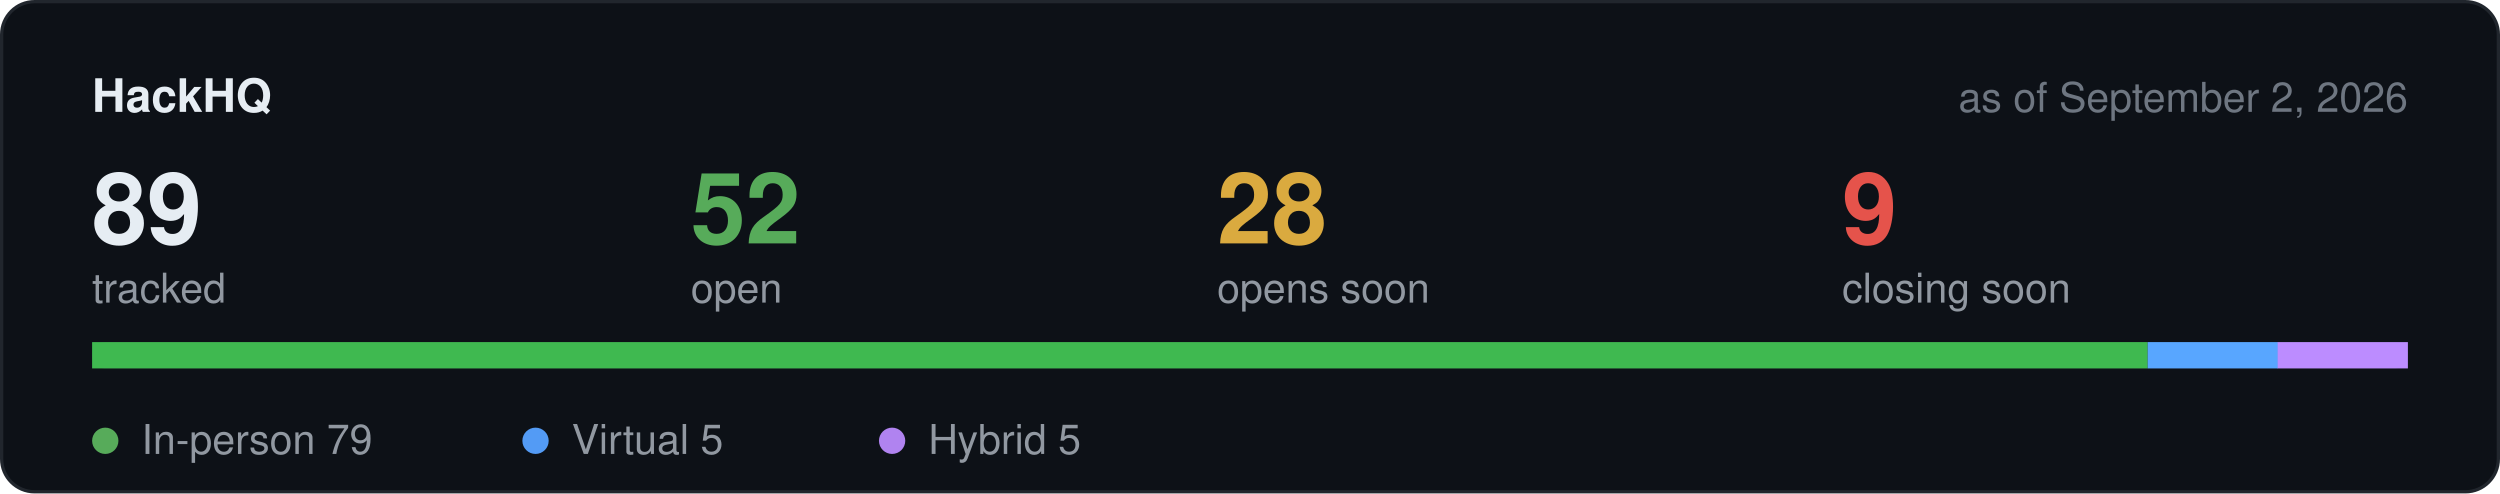
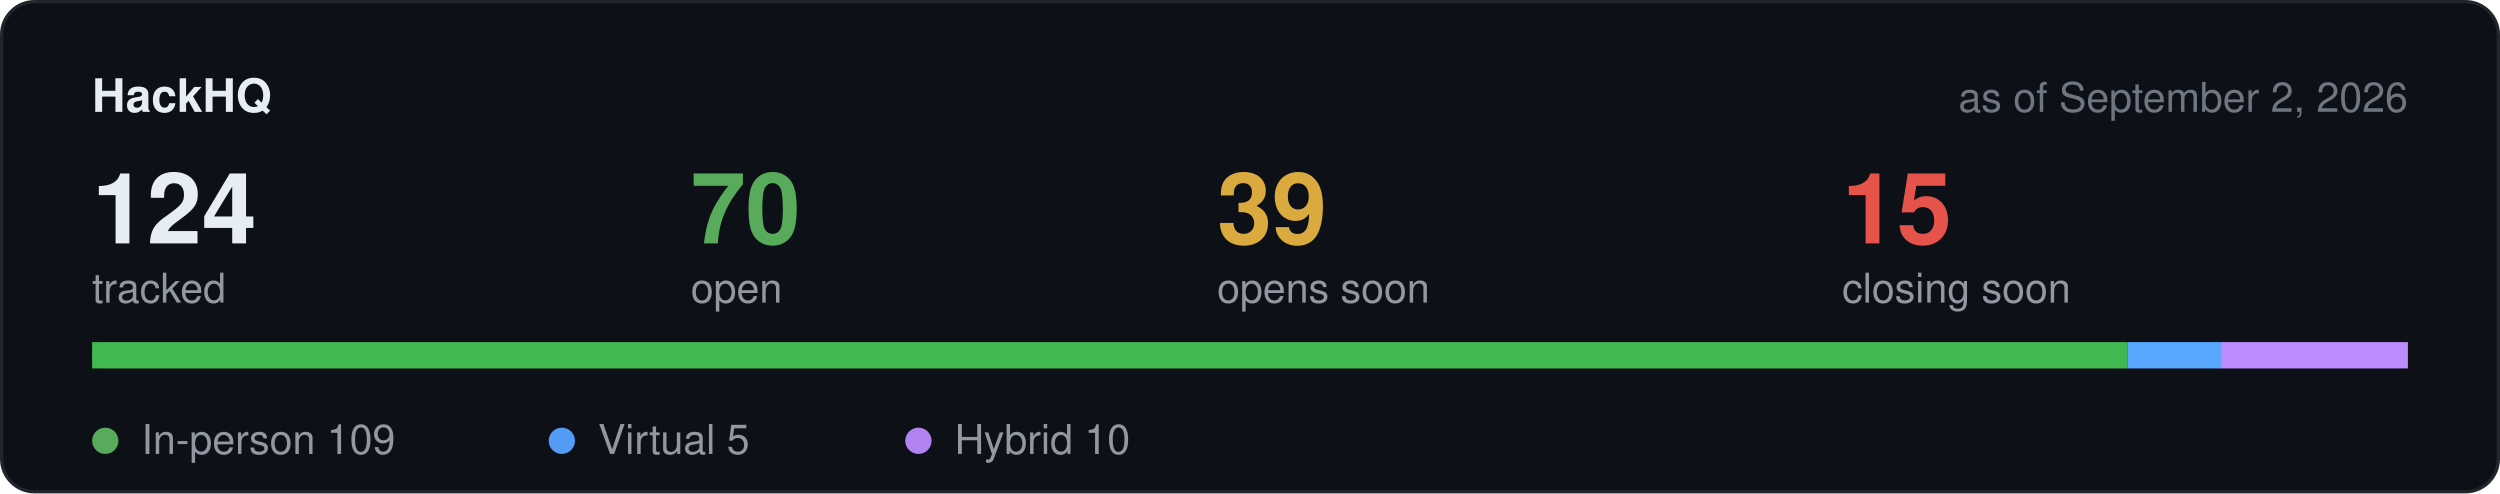
<svg xmlns="http://www.w3.org/2000/svg" width="760" height="150" viewBox="0 0 760 150" role="img" aria-label="Hackathon stats">
  <rect x="0.5" y="0.5" width="759" height="149" rx="10" fill="#0d1117" stroke="#21262d" />
  <text x="28" y="34" font-family="-apple-system,BlinkMacSystemFont,Segoe UI,Helvetica,Arial,sans-serif" font-size="14" font-weight="600" fill="#e6edf3">HackHQ</text>
  <text x="732" y="34" text-anchor="end" font-family="-apple-system,BlinkMacSystemFont,Segoe UI,Helvetica,Arial,sans-serif" font-size="12.5" fill="#6e7681">as of September 2, 2026</text>
-   <text x="28" y="74" font-family="-apple-system,BlinkMacSystemFont,Segoe UI,Helvetica,Arial,sans-serif" font-size="30" font-weight="600" fill="#e6edf3">89</text>
+   <text x="28" y="74" font-family="-apple-system,BlinkMacSystemFont,Segoe UI,Helvetica,Arial,sans-serif" font-size="30" font-weight="600" fill="#e6edf3">124</text>
  <text x="28" y="92" font-family="-apple-system,BlinkMacSystemFont,Segoe UI,Helvetica,Arial,sans-serif" font-size="12.5" fill="#9198a1">tracked</text>
-   <text x="210" y="74" font-family="-apple-system,BlinkMacSystemFont,Segoe UI,Helvetica,Arial,sans-serif" font-size="30" font-weight="600" fill="#57ab5a">52</text>
+   <text x="210" y="74" font-family="-apple-system,BlinkMacSystemFont,Segoe UI,Helvetica,Arial,sans-serif" font-size="30" font-weight="600" fill="#57ab5a">70</text>
  <text x="210" y="92" font-family="-apple-system,BlinkMacSystemFont,Segoe UI,Helvetica,Arial,sans-serif" font-size="12.5" fill="#9198a1">open</text>
-   <text x="370" y="74" font-family="-apple-system,BlinkMacSystemFont,Segoe UI,Helvetica,Arial,sans-serif" font-size="30" font-weight="600" fill="#daaa3f">28</text>
+   <text x="370" y="74" font-family="-apple-system,BlinkMacSystemFont,Segoe UI,Helvetica,Arial,sans-serif" font-size="30" font-weight="600" fill="#daaa3f">39</text>
  <text x="370" y="92" font-family="-apple-system,BlinkMacSystemFont,Segoe UI,Helvetica,Arial,sans-serif" font-size="12.5" fill="#9198a1">opens soon</text>
-   <text x="560" y="74" font-family="-apple-system,BlinkMacSystemFont,Segoe UI,Helvetica,Arial,sans-serif" font-size="30" font-weight="600" fill="#e5534b">9</text>
+   <text x="560" y="74" font-family="-apple-system,BlinkMacSystemFont,Segoe UI,Helvetica,Arial,sans-serif" font-size="30" font-weight="600" fill="#e5534b">15</text>
  <text x="560" y="92" font-family="-apple-system,BlinkMacSystemFont,Segoe UI,Helvetica,Arial,sans-serif" font-size="12.5" fill="#9198a1">closing soon</text>
  <rect x="28" y="104" width="704" height="8" rx="4" fill="#21262d" />
-   <rect x="28.0" y="104" width="624.9" height="8" fill="#3fb950" />
-   <rect x="652.9" y="104" width="39.6" height="8" fill="#58a6ff" />
-   <rect x="692.4" y="104" width="39.6" height="8" fill="#bc8cff" />
+   <rect x="28.0" y="104" width="618.8" height="8" fill="#3fb950" />
+   <rect x="646.8" y="104" width="28.4" height="8" fill="#58a6ff" />
+   <rect x="675.2" y="104" width="56.8" height="8" fill="#bc8cff" />
  <circle cx="32" cy="134" r="4" fill="#57ab5a" />
-   <text x="43" y="138" font-family="-apple-system,BlinkMacSystemFont,Segoe UI,Helvetica,Arial,sans-serif" font-size="12.5" fill="#9198a1">In-person 79</text>
-   <circle cx="162.8" cy="134" r="4" fill="#539bf5" />
-   <text x="173.8" y="138" font-family="-apple-system,BlinkMacSystemFont,Segoe UI,Helvetica,Arial,sans-serif" font-size="12.5" fill="#9198a1">Virtual 5</text>
-   <circle cx="271.2" cy="134" r="4" fill="#b083f0" />
-   <text x="282.2" y="138" font-family="-apple-system,BlinkMacSystemFont,Segoe UI,Helvetica,Arial,sans-serif" font-size="12.5" fill="#9198a1">Hybrid 5</text>
+   <text x="43" y="138" font-family="-apple-system,BlinkMacSystemFont,Segoe UI,Helvetica,Arial,sans-serif" font-size="12.5" fill="#9198a1">In-person 109</text>
+   <circle cx="170.8" cy="134" r="4" fill="#539bf5" />
+   <text x="181.8" y="138" font-family="-apple-system,BlinkMacSystemFont,Segoe UI,Helvetica,Arial,sans-serif" font-size="12.5" fill="#9198a1">Virtual 5</text>
+   <circle cx="279.2" cy="134" r="4" fill="#b083f0" />
+   <text x="290.2" y="138" font-family="-apple-system,BlinkMacSystemFont,Segoe UI,Helvetica,Arial,sans-serif" font-size="12.5" fill="#9198a1">Hybrid 10</text>
</svg>
